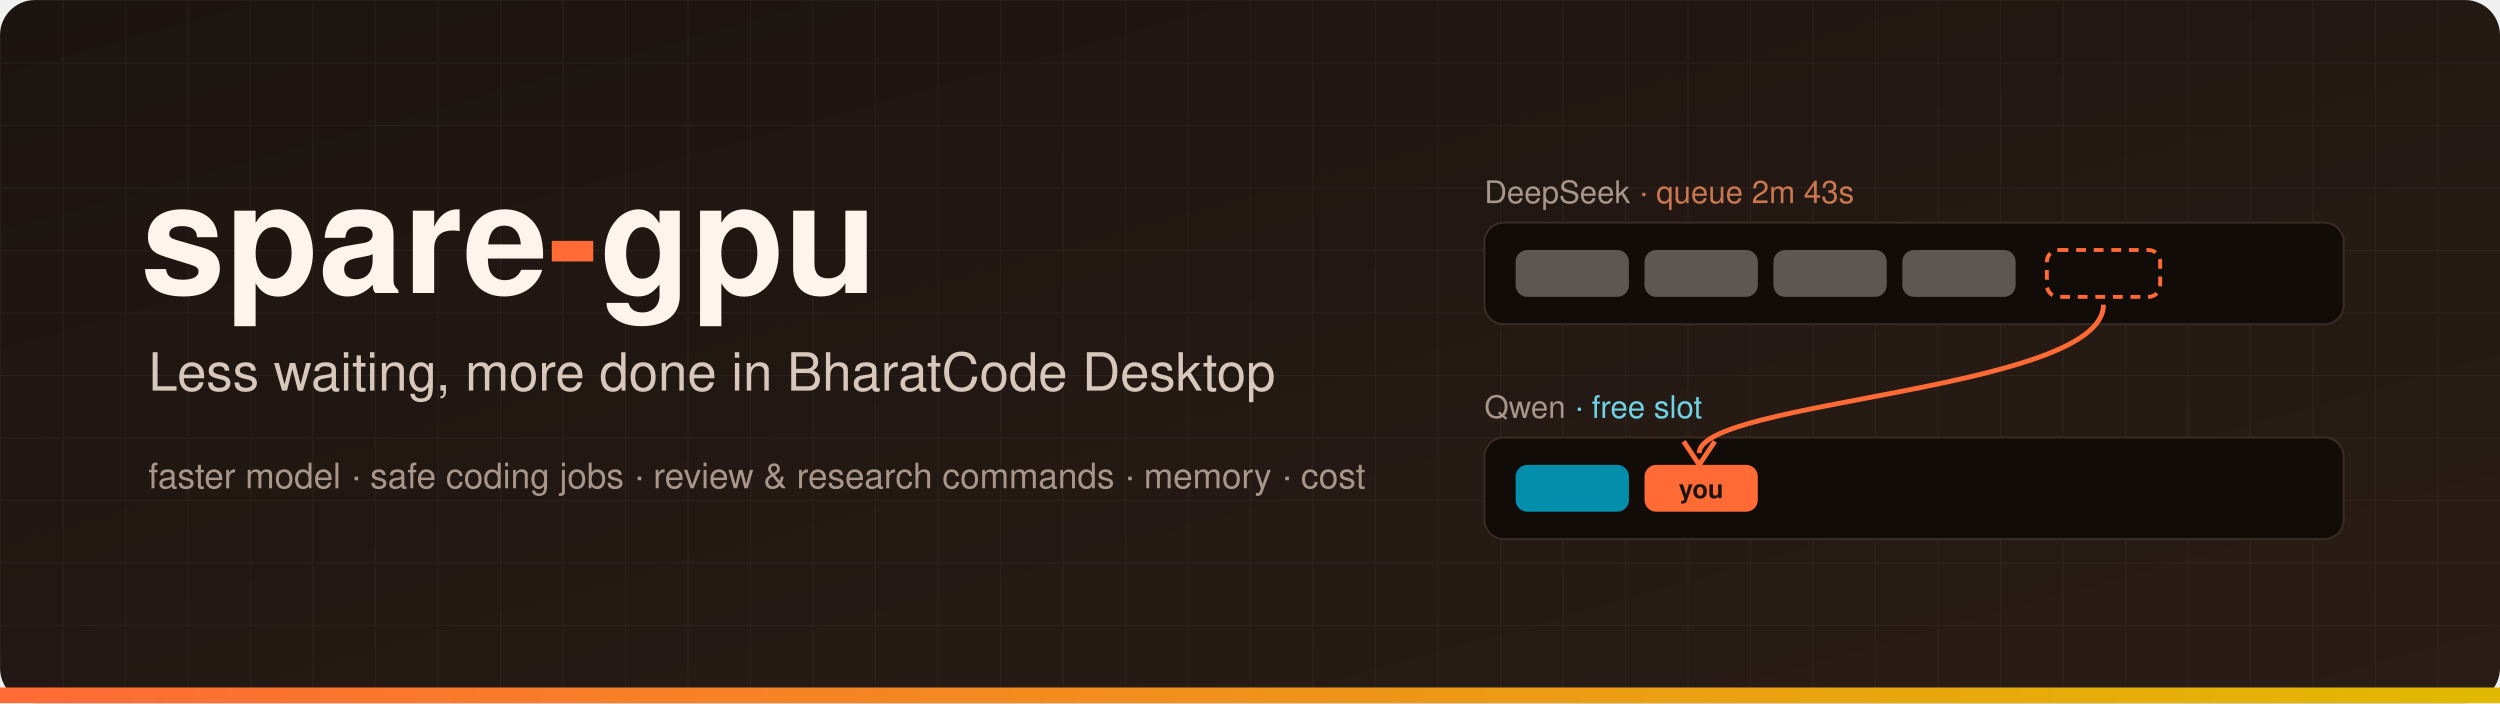
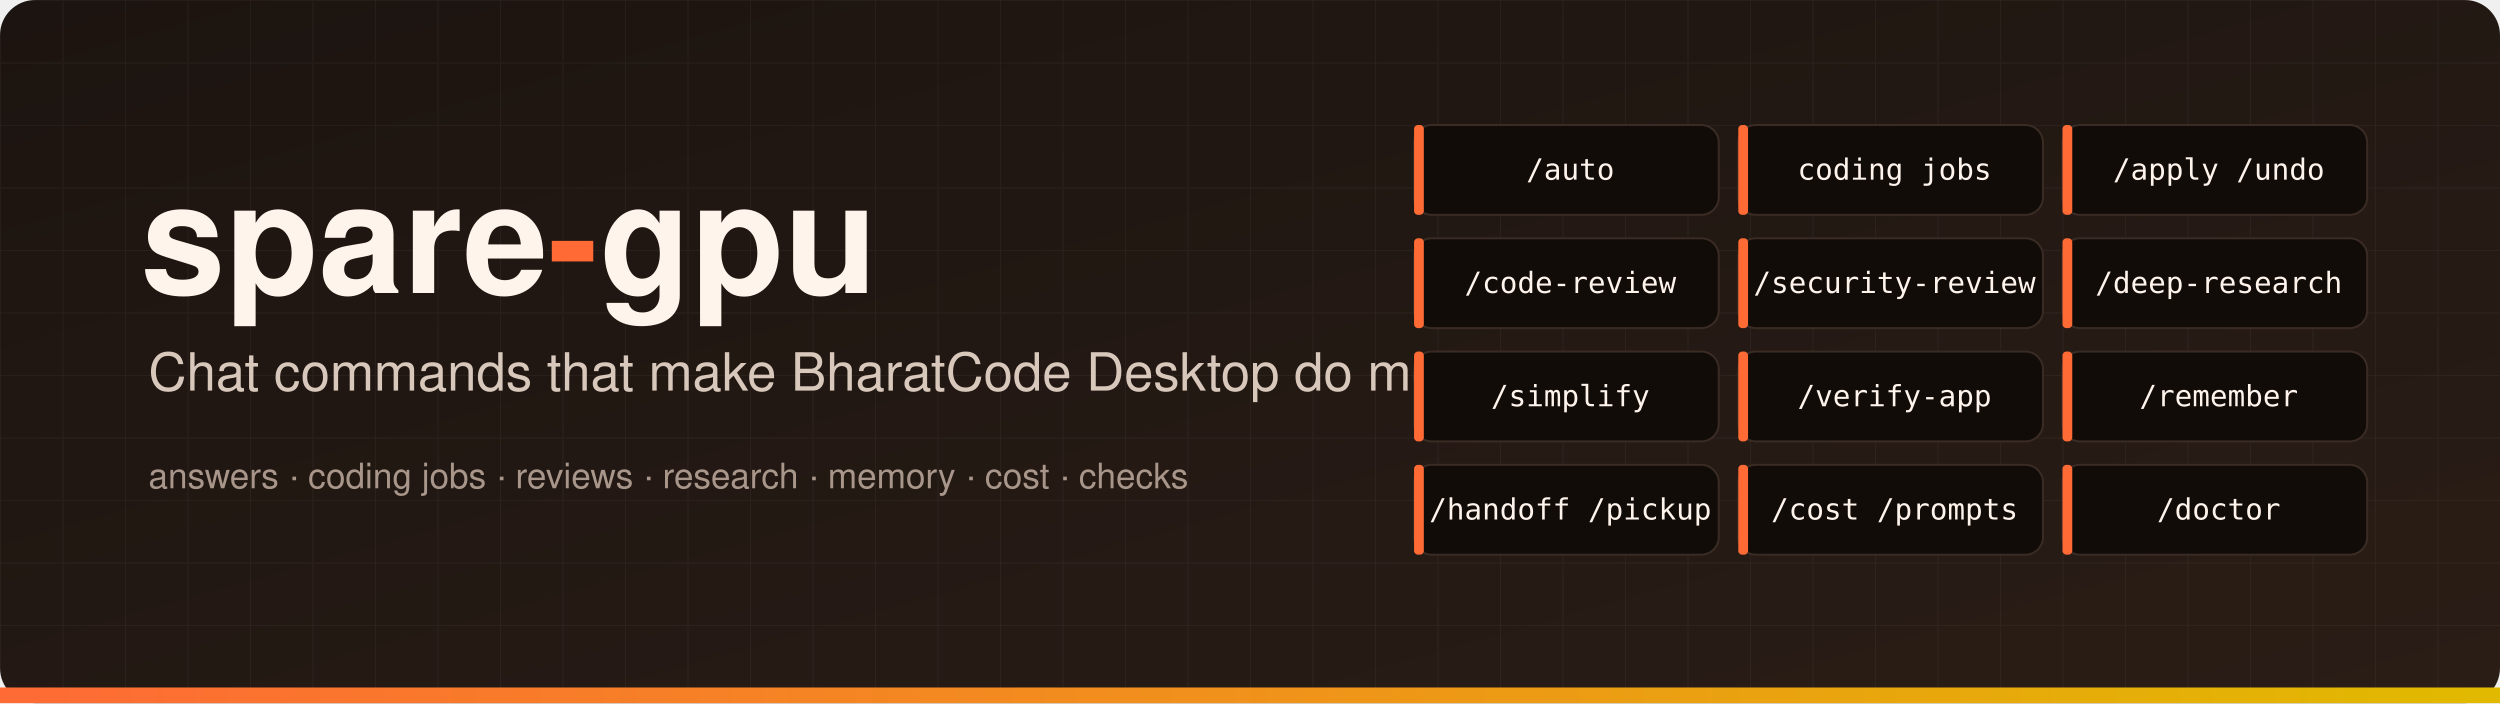
- <svg xmlns="http://www.w3.org/2000/svg" viewBox="0 0 1280 360" width="1280" height="360" role="img" aria-label="spare-gpu: less waiting in BharatCode Desktop">
+ <svg xmlns="http://www.w3.org/2000/svg" viewBox="0 0 1280 360" width="1280" height="360" role="img" aria-label="spare-gpu: chat commands that make BharatCode Desktop do more">
  <defs>
    <linearGradient id="bg" x1="0" y1="0" x2="1" y2="1">
      <stop offset="0" stop-color="#1c1410" />
      <stop offset="1" stop-color="#2a1d16" />
    </linearGradient>
    <linearGradient id="accent" x1="0" y1="0" x2="1" y2="0">
      <stop offset="0" stop-color="#ff6a35" />
      <stop offset="1" stop-color="#e1ba00" />
    </linearGradient>
    <pattern id="grid" width="32" height="32" patternUnits="userSpaceOnUse">
      <path d="M32 0H0V32" fill="none" stroke="#ffffff" stroke-opacity="0.04" stroke-width="1" />
    </pattern>
  </defs>
  <rect width="1280" height="360" rx="18" fill="url(#bg)" />
  <rect width="1280" height="360" rx="18" fill="url(#grid)" />
  <rect x="0" y="352" width="1280" height="8" fill="url(#accent)" />
  <text x="72" y="150" font-family="Segoe UI, Helvetica, Arial, sans-serif" font-size="78" font-weight="700" fill="#fff4ec">spare<tspan fill="#ff6a35">-</tspan>gpu</text>
-   <text x="76" y="200" font-family="Segoe UI, Helvetica, Arial, sans-serif" font-size="27" fill="#d8c8bc">Less waiting, more done in BharatCode Desktop</text>
-   <text x="76" y="250" font-family="Segoe UI, Helvetica, Arial, sans-serif" font-size="18" fill="#a8968a">faster model · safe coding jobs · review &amp; research commands · memory · cost</text>
-   <g font-family="Segoe UI, Helvetica, Arial, sans-serif">
-     <text x="760" y="104" font-size="16" fill="#a8968a">DeepSeek <tspan fill="#c9774f">· queue 2m 43s</tspan>
-     </text>
-     <rect x="760" y="114" width="440" height="52" rx="10" fill="#120c09" stroke="#3a2c24" />
-     <rect x="776" y="128" width="58" height="24" rx="6" fill="#5e5652" />
-     <rect x="842" y="128" width="58" height="24" rx="6" fill="#5e5652" />
-     <rect x="908" y="128" width="58" height="24" rx="6" fill="#5e5652" />
-     <rect x="974" y="128" width="58" height="24" rx="6" fill="#5e5652" />
-     <text x="760" y="214" font-size="16" fill="#a8968a">Qwen <tspan fill="#6fd3e6">· free slot</tspan>
-     </text>
-     <rect x="760" y="224" width="440" height="52" rx="10" fill="#120c09" stroke="#3a2c24" />
-     <rect x="776" y="238" width="58" height="24" rx="6" fill="#038fac" />
-     <rect x="1048" y="128" width="58" height="24" rx="6" fill="none" stroke="#ff6a35" stroke-width="2" stroke-dasharray="5 4" />
-     <path d="M1077 156 C 1077 200, 870 205, 870 232" fill="none" stroke="#ff6a35" stroke-width="2.5" />
-     <path d="M862 226 L870 238 L878 226" fill="none" stroke="#ff6a35" stroke-width="2.5" stroke-linejoin="round" />
-     <rect x="842" y="238" width="58" height="24" rx="6" fill="#ff6a35" />
-     <text x="871" y="255" font-size="13" font-weight="700" fill="#1c1410" text-anchor="middle">you</text>
+   <text x="76" y="200" font-family="Segoe UI, Helvetica, Arial, sans-serif" font-size="27" fill="#d8c8bc">Chat commands that make BharatCode Desktop do more</text>
+   <text x="76" y="250" font-family="Segoe UI, Helvetica, Arial, sans-serif" font-size="18" fill="#a8968a">answers · coding jobs · reviews · research · memory · cost · checks</text>
+   <g font-family="Consolas, Menlo, monospace" font-size="15" fill="#fff4ec" text-anchor="middle">
+     <g fill="#120c09" stroke="#3a2c24">
+       <rect x="724" y="64" width="156" height="46" rx="9" />
+       <rect x="890" y="64" width="156" height="46" rx="9" />
+       <rect x="1056" y="64" width="156" height="46" rx="9" />
+       <rect x="724" y="122" width="156" height="46" rx="9" />
+       <rect x="890" y="122" width="156" height="46" rx="9" />
+       <rect x="1056" y="122" width="156" height="46" rx="9" />
+       <rect x="724" y="180" width="156" height="46" rx="9" />
+       <rect x="890" y="180" width="156" height="46" rx="9" />
+       <rect x="1056" y="180" width="156" height="46" rx="9" />
+       <rect x="724" y="238" width="156" height="46" rx="9" />
+       <rect x="890" y="238" width="156" height="46" rx="9" />
+       <rect x="1056" y="238" width="156" height="46" rx="9" />
+     </g>
+     <g fill="#ff6a35">
+       <rect x="724" y="64" width="5" height="46" rx="2" />
+       <rect x="890" y="64" width="5" height="46" rx="2" />
+       <rect x="1056" y="64" width="5" height="46" rx="2" />
+       <rect x="724" y="122" width="5" height="46" rx="2" />
+       <rect x="890" y="122" width="5" height="46" rx="2" />
+       <rect x="1056" y="122" width="5" height="46" rx="2" />
+       <rect x="724" y="180" width="5" height="46" rx="2" />
+       <rect x="890" y="180" width="5" height="46" rx="2" />
+       <rect x="1056" y="180" width="5" height="46" rx="2" />
+       <rect x="724" y="238" width="5" height="46" rx="2" />
+       <rect x="890" y="238" width="5" height="46" rx="2" />
+       <rect x="1056" y="238" width="5" height="46" rx="2" />
+     </g>
+     <text x="804" y="92">/auto</text>
+     <text x="970" y="92">coding jobs</text>
+     <text x="1136" y="92">/apply /undo</text>
+     <text x="804" y="150">/code-review</text>
+     <text x="970" y="150">/security-review</text>
+     <text x="1136" y="150">/deep-research</text>
+     <text x="804" y="208">/simplify</text>
+     <text x="970" y="208">/verify-app</text>
+     <text x="1136" y="208">/remember</text>
+     <text x="804" y="266">/handoff /pickup</text>
+     <text x="970" y="266">/cost /prompts</text>
+     <text x="1136" y="266">/doctor</text>
  </g>
</svg>
